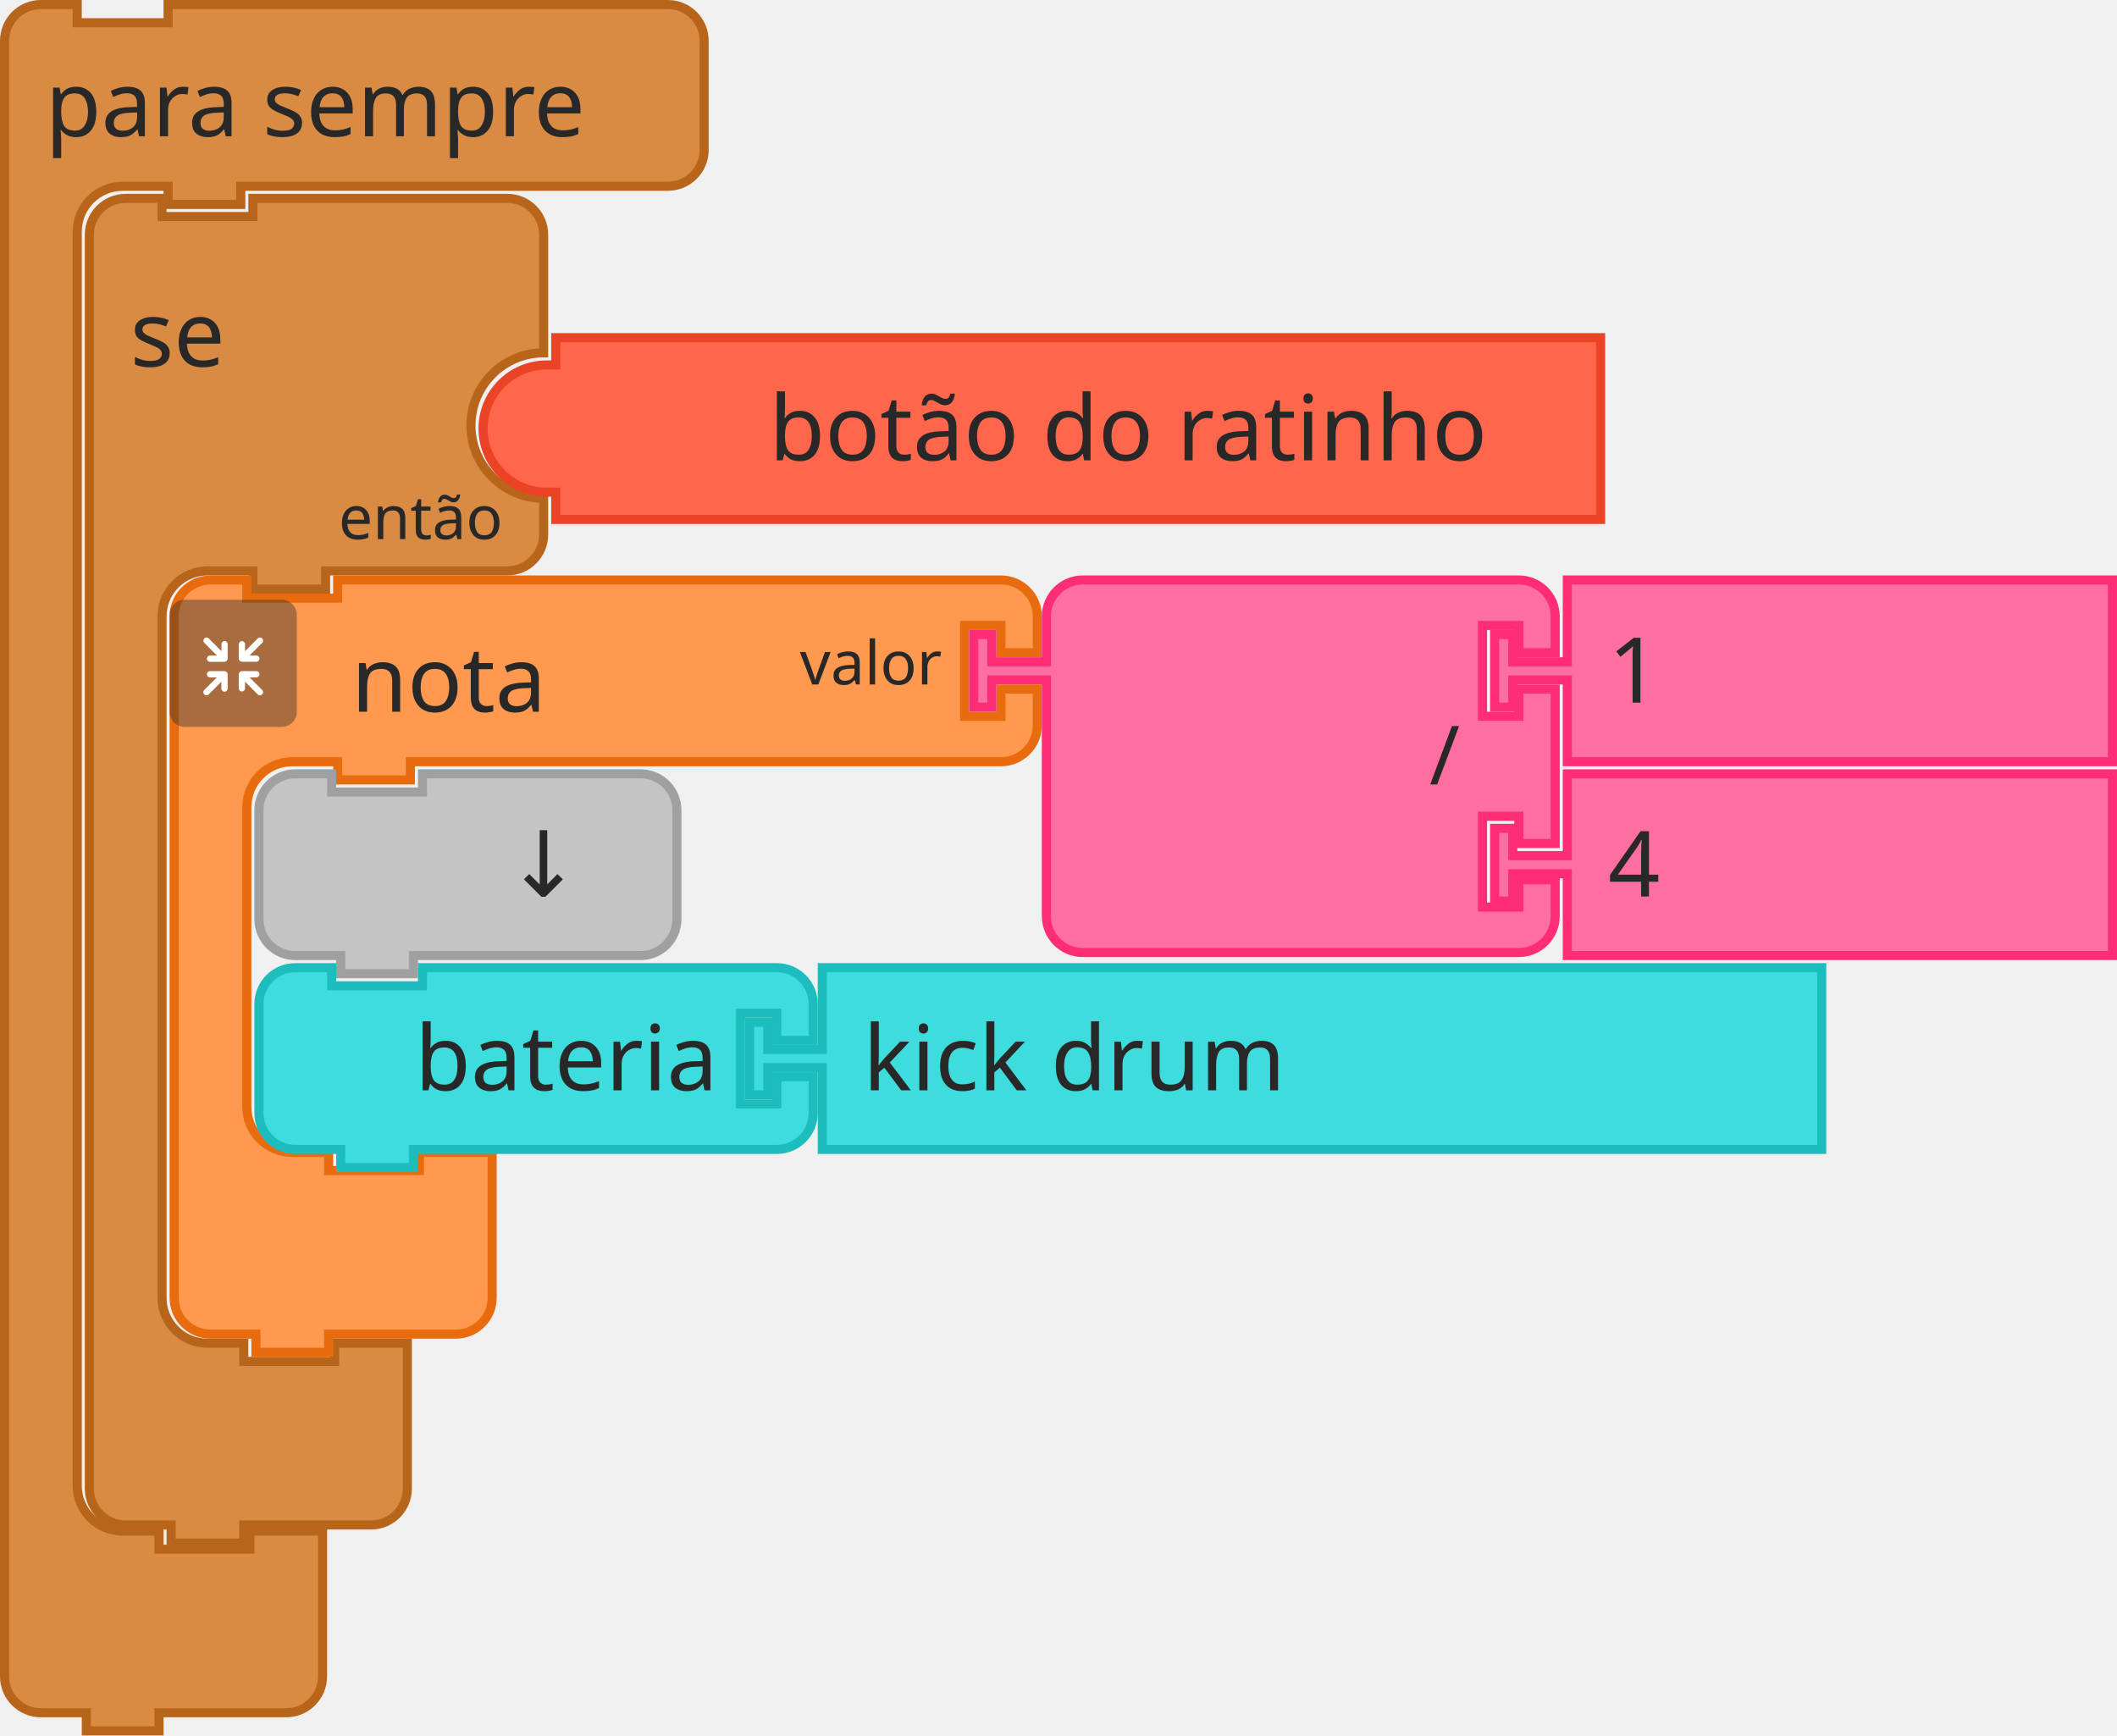
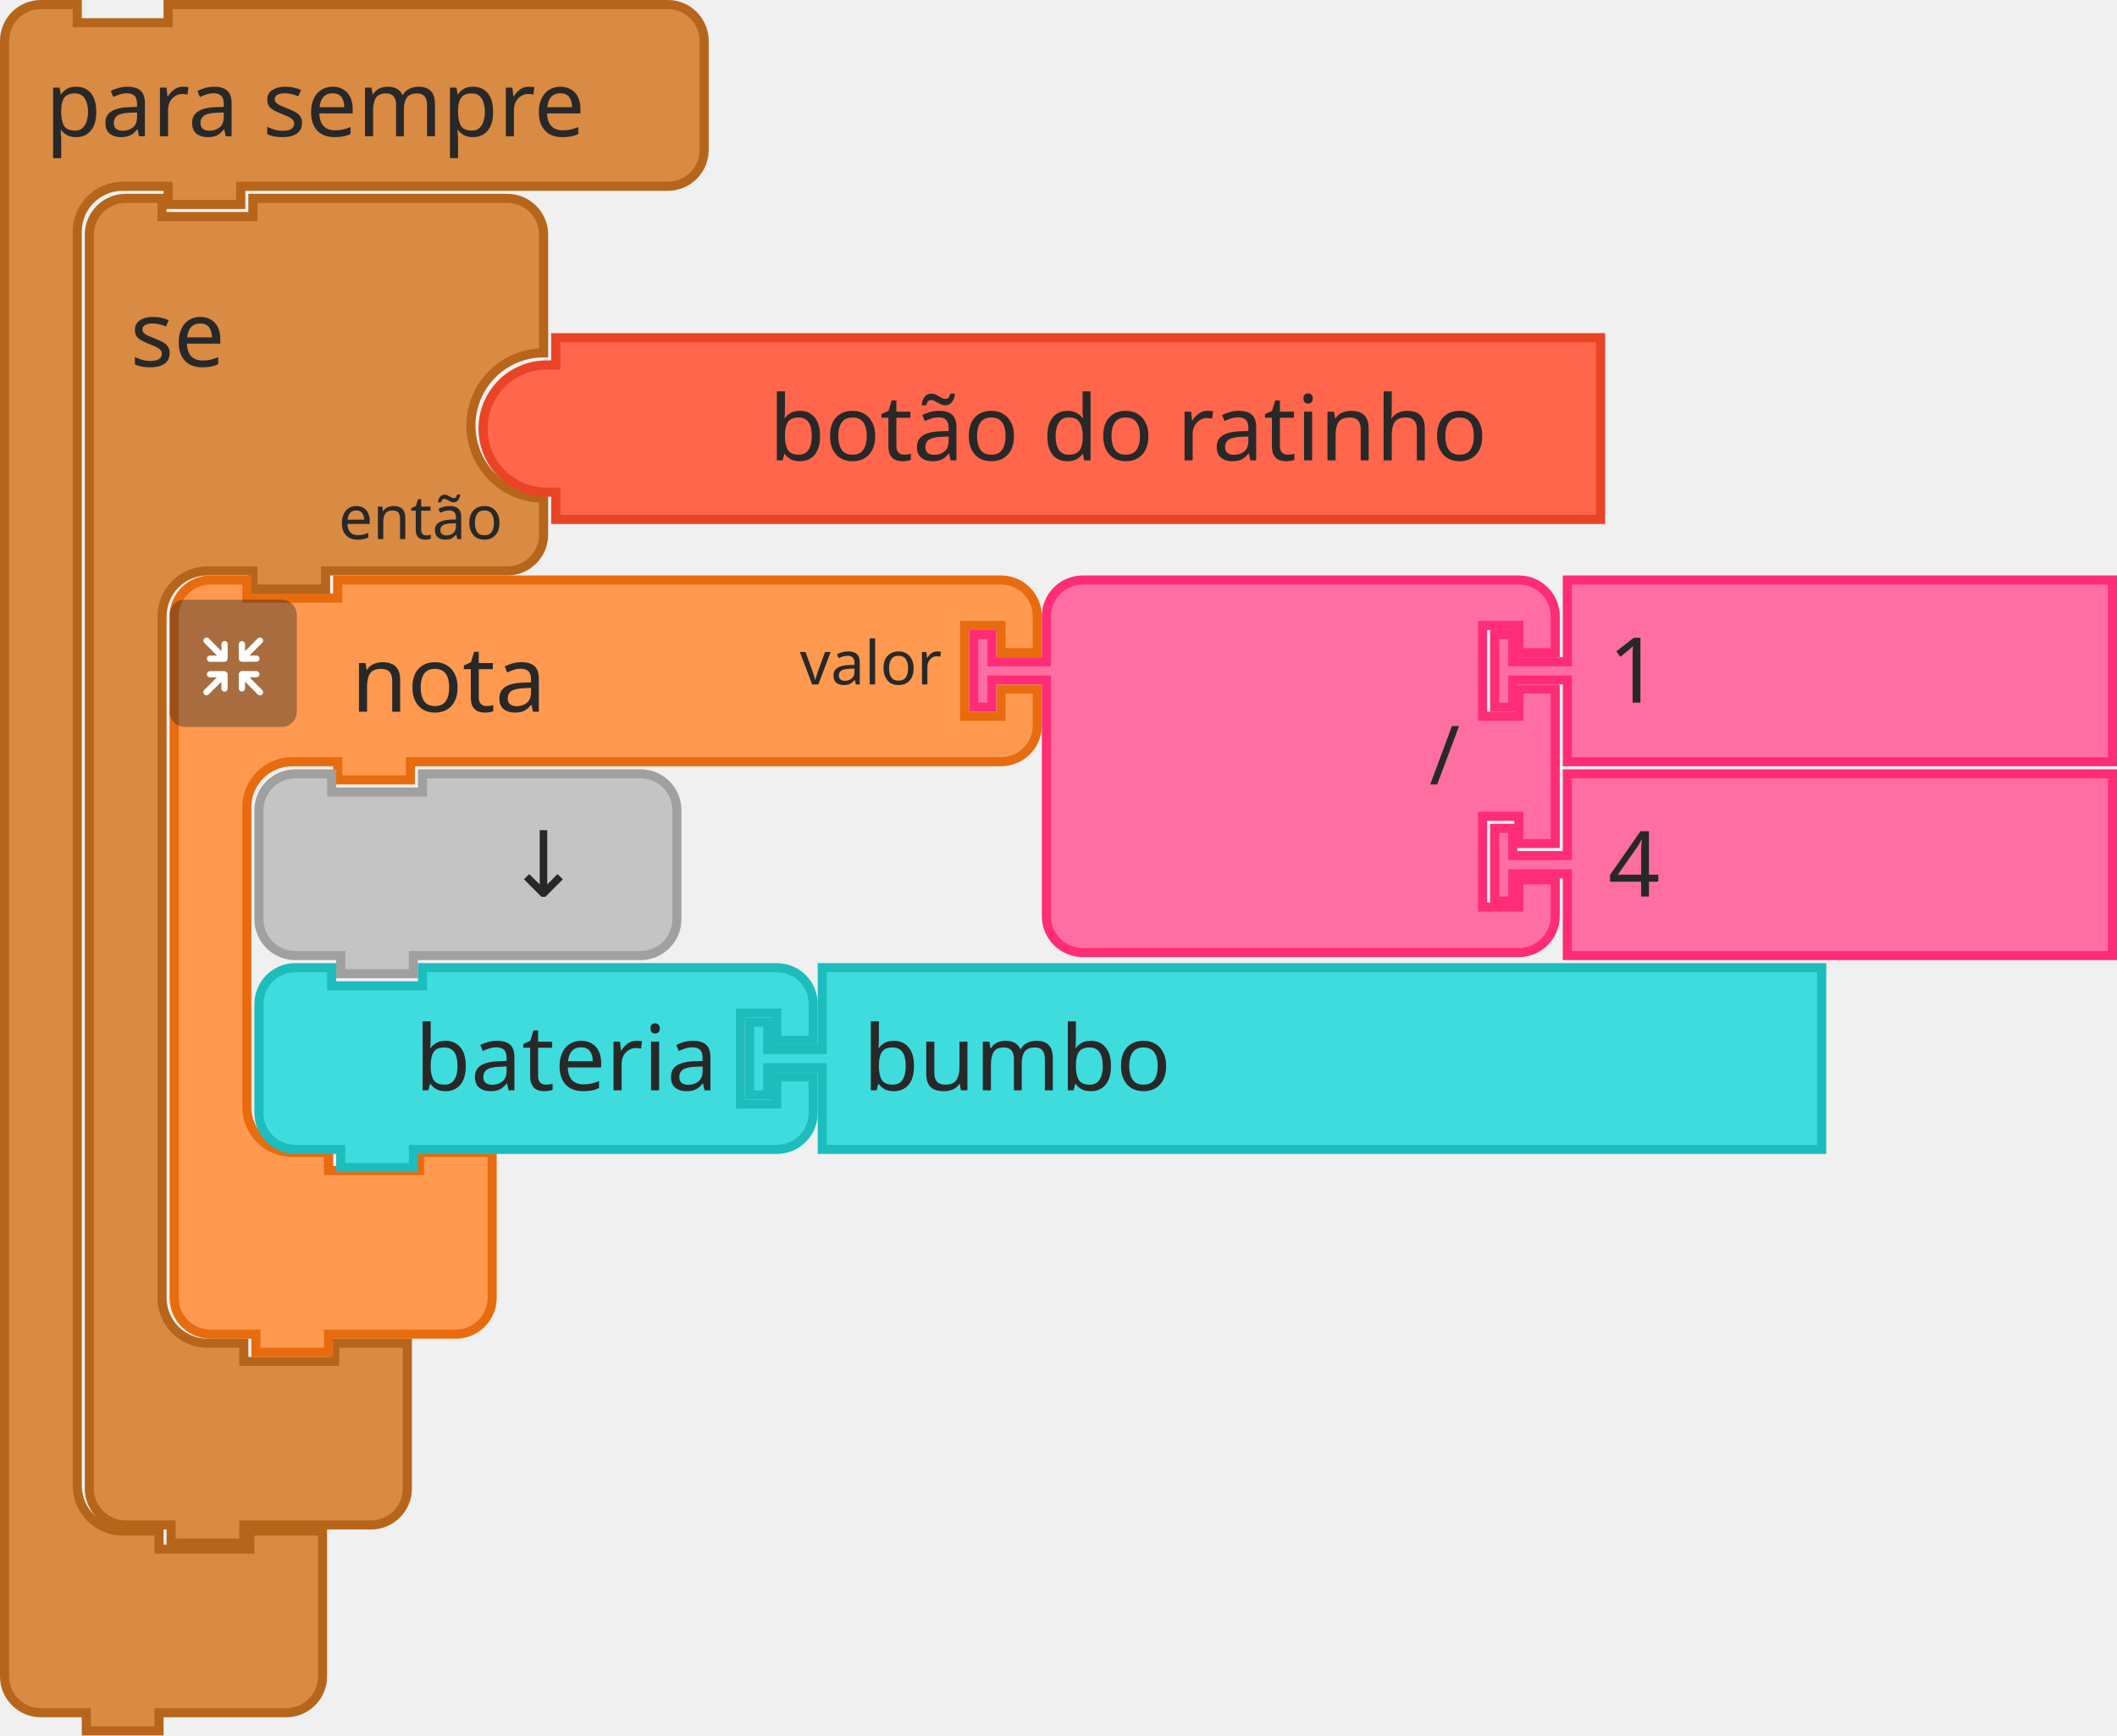
<svg xmlns="http://www.w3.org/2000/svg" width="349.5" height="286.5">
  <g transform="translate(0, 0)">
    <g transform="scale(1.5, 1.5)">
      <path d="m0.5 8.5 L 0.5 4.5 A 4 4 90 0 1 4.5 0.5 L 8.5 0.5 L 8.5 2.5 L 18.5 2.5 L 18.5 0.5 L 27.5 0.5 L 69.5 0.5 L 73.5 0.5 A 4 4 90 0 1 77.5 4.5 L 77.5 8.5 L 77.5 12.5 L 77.5 16.5 A 4 4 90 0 1 73.5 20.5 L 69.5 20.5 L 27.5 20.5 L 26.5 20.5 L 26.5 22.5 L 18.5 22.5 L 18.5 20.5 L 17.5 20.5 L 13.5 20.5 A 5 5 90 0 0 8.5 25.5 L 8.5 29.5 L 8.5 33.5 L 8.5 159.5 L 8.5 163.5 A 5 5 90 0 0 13.5 168.5 L 17.5 168.5 L 17.5 170.5 L 27.5 170.5 L 27.5 168.5 L 35.5 168.5 L 35.5 174.5 L 35.5 180.5 L 35.5 184.5 A 4 4 90 0 1 31.5 188.5 L 27.5 188.5 L 18.5 188.5 L 17.5 188.5 L 17.5 190.5 L 9.5 190.5 L 9.5 188.5 L 8.5 188.5 L 4.5 188.5 A 4 4 90 0 1 0.5 184.5 L 0.5 180.5 z" style="fill:#D98A43;fill-opacity:1;stroke:#B7651A;stroke-width:1;stroke-linecap:round;stroke-opacity:1;" />
      <text style="font-size:10px;fill:#282828;font-family:sans-serif;text-anchor:start">
        <tspan x="5" y="15">para sempre</tspan>
      </text>
    </g>
  </g>
  <g transform="translate(14, 32)">
    <g transform="scale(1.5, 1.5)">
      <path d="m0.5 8.5 L 0.5 4.5 A 4 4 90 0 1 4.5 0.5 L 8.5 0.5 L 8.5 2.5 L 18.5 2.5 L 18.5 0.5 L 27.5 0.5 L 42.5 0.5 L 46.5 0.5 A 4 4 90 0 1 50.5 4.5 L 50.5 8.5 L 50.5 17.5 A 8 8 90 0 0 42.5 25.5 A 8 8 90 0 0 50.5 33.5 L 50.5 37.5 A 4 4 90 0 1 46.5 41.5 L 42.5 41.5 L 27.5 41.5 L 26.5 41.5 L 26.5 43.5 L 18.5 43.5 L 18.5 41.5 L 17.5 41.5 L 13.5 41.5 A 5 5 90 0 0 8.5 46.5 L 8.5 50.5 L 8.5 54.5 L 8.5 117.5 L 8.5 121.5 A 5 5 90 0 0 13.5 126.5 L 17.5 126.5 L 17.5 128.5 L 27.5 128.5 L 27.5 126.5 L 35.5 126.5 L 35.5 132.5 L 35.5 138.5 L 35.5 142.5 A 4 4 90 0 1 31.5 146.5 L 27.5 146.5 L 18.5 146.5 L 17.5 146.5 L 17.5 148.5 L 9.5 148.5 L 9.5 146.5 L 8.5 146.5 L 4.5 146.5 A 4 4 90 0 1 0.5 142.5 L 0.5 138.5 z" style="fill:#D98A43;fill-opacity:1;stroke:#B7651A;stroke-width:1;stroke-linecap:round;stroke-opacity:1;" />
      <text style="font-size:10px;fill:#282828;font-family:sans-serif;text-anchor:start">
        <tspan x="5" y="19">se</tspan>
      </text>
      <text style="font-size:6.667px;fill:#282828;font-family:sans-serif;text-anchor:end">
        <tspan x="46" y="38">então</tspan>
      </text>
    </g>
  </g>
  <g transform="translate(79, 55)">
    <g transform="scale(1.5, 1.5)">
      <path d="m0.5 10.5 A 7 7 90 0 1 7.5 3.5 L 8.5 3.5 L 8.5 2.5 L 8.5 0.5 L 123.5 0.5 L 123.5 16.5 L 123.5 20.5 L 8.5 20.5 L 8.5 18.5 L 8.5 17.5 L 7.5 17.5 A 7 7 90 0 1 0.5 10.5 z" style="fill:#FF664B;fill-opacity:1;stroke:#EA4326;stroke-width:1;stroke-linecap:round;stroke-opacity:1;" />
      <text style="font-size:10px;fill:#282828;font-family:sans-serif;text-anchor:end">
        <tspan x="111" y="14">botão do ratinho</tspan>
      </text>
    </g>
  </g>
  <g>
    <g transform="translate(28, 95)">
      <g transform="scale(1.5, 1.5)">
        <path d="m0.5 8.5 L 0.5 4.5 A 4 4 90 0 1 4.5 0.5 L 8.5 0.5 L 8.5 2.5 L 18.5 2.5 L 18.5 0.5 L 27.5 0.5 L 87.5 0.5 L 91.5 0.5 A 4 4 90 0 1 95.5 4.5 L 95.5 8.5 L 91.5 8.5 L 91.5 5.5 L 87.5 5.5 L 87.5 15.5 L 91.5 15.5 L 91.5 12.5 L 95.5 12.5 L 95.5 16.5 A 4 4 90 0 1 91.5 20.5 L 87.5 20.5 L 27.5 20.5 L 26.5 20.5 L 26.5 22.5 L 18.5 22.5 L 18.5 20.5 L 17.5 20.5 L 13.5 20.5 A 5 5 90 0 0 8.5 25.5 L 8.5 29.5 L 8.5 33.5 L 8.5 54.5 L 8.5 58.5 A 5 5 90 0 0 13.5 63.5 L 17.5 63.5 L 17.5 65.5 L 27.5 65.5 L 27.5 63.5 L 35.5 63.5 L 35.5 69.5 L 35.5 75.5 L 35.5 79.5 A 4 4 90 0 1 31.5 83.5 L 27.5 83.5 L 18.5 83.5 L 17.5 83.5 L 17.5 85.5 L 9.5 85.5 L 9.5 83.5 L 8.5 83.5 L 4.5 83.5 A 4 4 90 0 1 0.5 79.5 L 0.5 75.5 z" style="fill:#FE994F;fill-opacity:1;stroke:#E86B0E;stroke-width:1;stroke-linecap:round;stroke-opacity:1;" />
        <text style="font-size:10px;fill:#282828;font-family:sans-serif;text-anchor:start">
          <tspan x="20" y="15">nota</tspan>
        </text>
        <text style="font-size:6.667px;fill:#282828;font-family:sans-serif;text-anchor:end">
          <tspan x="85" y="12">valor</tspan>
        </text>
      </g>
    </g>
    <g transform="translate(28, 99) scale(0.5 0.5)">
      <g style="isolation:isolate">
        <g id="レイヤー_2" data-name="レイヤー 2">
          <g id="Icon">
            <rect width="42" height="42" rx="5" ry="5" style="fill:#292929;opacity:0.4;mix-blend-mode:multiply" />
            <path d="M30.56,29.8l-4.17-4.16h2.26a1,1,0,1,0,0-2.07H23.94a1.08,1.08,0,0,0-1.11,1v0s0,0,0,.06v4.64h0a1,1,0,1,0,2.08,0V27.08l4.19,4.19a1,1,0,0,0,1.46,0A1,1,0,0,0,30.56,29.8Z" style="fill:#fff" />
            <path d="M19.17,24.6a1.08,1.08,0,0,0-1.11-1H13.35a1,1,0,1,0,0,2.07H15.6L11.44,29.8a1,1,0,0,0,1.47,1.47l4.18-4.19v2.26a1,1,0,1,0,2.08,0V24.7s0,0,0-.06A.08.08,0,0,1,19.17,24.6Z" style="fill:#fff" />
            <path d="M23.94,20.5h4.7a1,1,0,1,0,0-2.08H26.39l4.17-4.16a1,1,0,0,0,0-1.47,1,1,0,0,0-1.46,0L24.91,17V14.72a1,1,0,1,0-2.08,0v4.64a.43.43,0,0,0,0,.05v.05A1.09,1.09,0,0,0,23.94,20.5Z" style="fill:#fff" />
            <path d="M18.13,13.62a1.08,1.08,0,0,0-1,1.09V17l-4.18-4.19a1,1,0,0,0-1.47,0,1,1,0,0,0,0,1.46l4.16,4.17H13.35a1,1,0,1,0,0,2.08h4.71a1.09,1.09,0,0,0,1.11-1,.08.08,0,0,1,0,0s0,0,0-.06V14.71A1.07,1.07,0,0,0,18.13,13.62Z" style="fill:#fff" />
          </g>
        </g>
      </g>
    </g>
  </g>
  <g transform="translate(160, 95)">
    <g transform="scale(1.5, 1.5)">
      <path d="m8.5 8.5 L 8.5 4.5 A 4 4 90 0 1 12.5 0.5 L 16.5 0.5 L 26.5 0.5 L 56.5 0.5 L 60.5 0.5 A 4 4 90 0 1 64.5 4.5 L 64.5 8.5 L 60.5 8.5 L 60.5 5.5 L 56.5 5.5 L 56.5 15.5 L 60.5 15.5 L 60.5 12.5 L 64.5 12.5 L 64.5 29.5 L 60.5 29.5 L 60.5 26.5 L 56.5 26.5 L 56.5 36.5 L 60.5 36.5 L 60.5 33.5 L 64.5 33.5 L 64.5 37.5 A 4 4 90 0 1 60.5 41.5 L 56.5 41.5 L 26.5 41.5 L 16.5 41.5 L 12.5 41.5 A 4 4 90 0 1 8.5 37.5 L 8.5 33.5 L 8.5 12.5 L 8.5 11.5 L 2.5 11.5 L 2.5 14.5 L 0.5 14.5 L 0.5 6.5 L 2.5 6.5 L 2.5 9.5 L 8.5 9.5 L 8.5 8.5 z" style="fill:#FF6EA1;fill-opacity:1;stroke:#FF2C76;stroke-width:1;stroke-linecap:round;stroke-opacity:1;" />
      <text style="font-size:9px;fill:#282828;font-family:sans-serif;text-anchor:end">
        <tspan x="54" y="23">/</tspan>
      </text>
      <text style="font-size:6px;fill:#282828;font-family:sans-serif;text-anchor:end">
        <tspan x="54" y="12" />
      </text>
      <text style="font-size:6px;fill:#282828;font-family:sans-serif;text-anchor:end">
        <tspan x="54" y="33" />
      </text>
    </g>
  </g>
  <g transform="translate(246, 95)">
    <g transform="scale(1.5, 1.5)">
      <path d="m8.5 0.5 L 68.5 0.5 L 68.5 20.5 L 8.5 20.5 L 8.5 12.5 L 8.5 11.5 L 2.5 11.5 L 2.5 14.5 L 0.5 14.5 L 0.5 6.5 L 2.5 6.5 L 2.5 9.5 L 8.5 9.5 L 8.5 8.5 z" style="fill:#FF6EA1;fill-opacity:1;stroke:#FF2C76;stroke-width:1;stroke-linecap:round;stroke-opacity:1;" />
      <text style="font-size:10px;fill:#282828;font-family:sans-serif;text-anchor:start">
        <tspan x="13" y="14">1</tspan>
      </text>
    </g>
  </g>
  <g transform="translate(246, 127)">
    <g transform="scale(1.5, 1.5)">
      <path d="m8.5 0.5 L 68.5 0.5 L 68.5 20.5 L 8.5 20.5 L 8.5 12.5 L 8.5 11.5 L 2.5 11.5 L 2.5 14.5 L 0.5 14.5 L 0.5 6.5 L 2.5 6.5 L 2.5 9.5 L 8.5 9.5 L 8.5 8.5 z" style="fill:#FF6EA1;fill-opacity:1;stroke:#FF2C76;stroke-width:1;stroke-linecap:round;stroke-opacity:1;" />
      <text style="font-size:10px;fill:#282828;font-family:sans-serif;text-anchor:start">
        <tspan x="13" y="14">4</tspan>
      </text>
    </g>
  </g>
  <g transform="translate(42, 127)">
    <g transform="scale(1.5, 1.5)">
      <path d="m0.5 8.5 L 0.5 4.5 A 4 4 90 0 1 4.5 0.5 L 8.5 0.5 L 8.5 2.5 L 18.5 2.5 L 18.5 0.5 L 38.5 0.5 L 42.5 0.5 A 4 4 90 0 1 46.5 4.5 L 46.5 8.5 L 46.5 12.5 L 46.5 16.5 A 4 4 90 0 1 42.5 20.5 L 38.5 20.5 L 18.5 20.5 L 17.5 20.5 L 17.5 22.5 L 9.5 22.5 L 9.5 20.5 L 8.5 20.5 L 4.5 20.5 A 4 4 90 0 1 0.5 16.5 L 0.5 12.5 z" style="fill:#C4C4C4;fill-opacity:1;stroke:#A0A0A0;stroke-width:1;stroke-linecap:round;stroke-opacity:1;" />
      <text style="font-size:10px;fill:#282828;font-family:sans-serif;text-anchor:end">
        <tspan x="36" y="14">↓</tspan>
      </text>
    </g>
  </g>
  <g transform="translate(42, 159)">
    <g transform="scale(1.5, 1.5)">
      <path d="m0.5 8.5 L 0.5 4.5 A 4 4 90 0 1 4.5 0.5 L 8.5 0.5 L 8.5 2.5 L 18.5 2.5 L 18.5 0.5 L 53.5 0.5 L 57.5 0.5 A 4 4 90 0 1 61.5 4.5 L 61.5 8.5 L 57.5 8.5 L 57.5 5.5 L 53.5 5.5 L 53.5 15.5 L 57.5 15.5 L 57.5 12.5 L 61.5 12.5 L 61.5 16.5 A 4 4 90 0 1 57.5 20.5 L 53.5 20.5 L 18.5 20.5 L 17.5 20.5 L 17.5 22.5 L 9.5 22.5 L 9.5 20.5 L 8.5 20.5 L 4.5 20.5 A 4 4 90 0 1 0.5 16.5 L 0.5 12.5 L 0.5 8.5 z" style="fill:#3EDCDD;fill-opacity:1;stroke:#1DBCBD;stroke-width:1;stroke-linecap:round;stroke-opacity:1;" />
      <text style="font-size:10px;fill:#282828;font-family:sans-serif;text-anchor:end">
        <tspan x="51" y="14">bateria</tspan>
      </text>
      <text style="font-size:6.667px;fill:#282828;font-family:sans-serif;text-anchor:end">
        <tspan x="51" y="12" />
      </text>
    </g>
  </g>
  <g transform="translate(123, 159)">
    <g transform="scale(1.5, 1.5)">
      <path d="m8.5 0.5 L 118.5 0.5 L 118.5 20.5 L 8.5 20.5 L 8.5 12.5 L 8.5 11.5 L 2.5 11.5 L 2.5 14.5 L 0.5 14.5 L 0.5 6.5 L 2.5 6.5 L 2.5 9.5 L 8.5 9.5 L 8.5 8.5 z" style="fill:#3EDCDD;fill-opacity:1;stroke:#1DBCBD;stroke-width:1;stroke-linecap:round;stroke-opacity:1;" />
      <text style="font-size:10px;fill:#282828;font-family:sans-serif;text-anchor:start">
-         <tspan x="13" y="14">kick drum</tspan>
+         <tspan x="13" y="14">bumbo</tspan>
      </text>
    </g>
  </g>
</svg>
